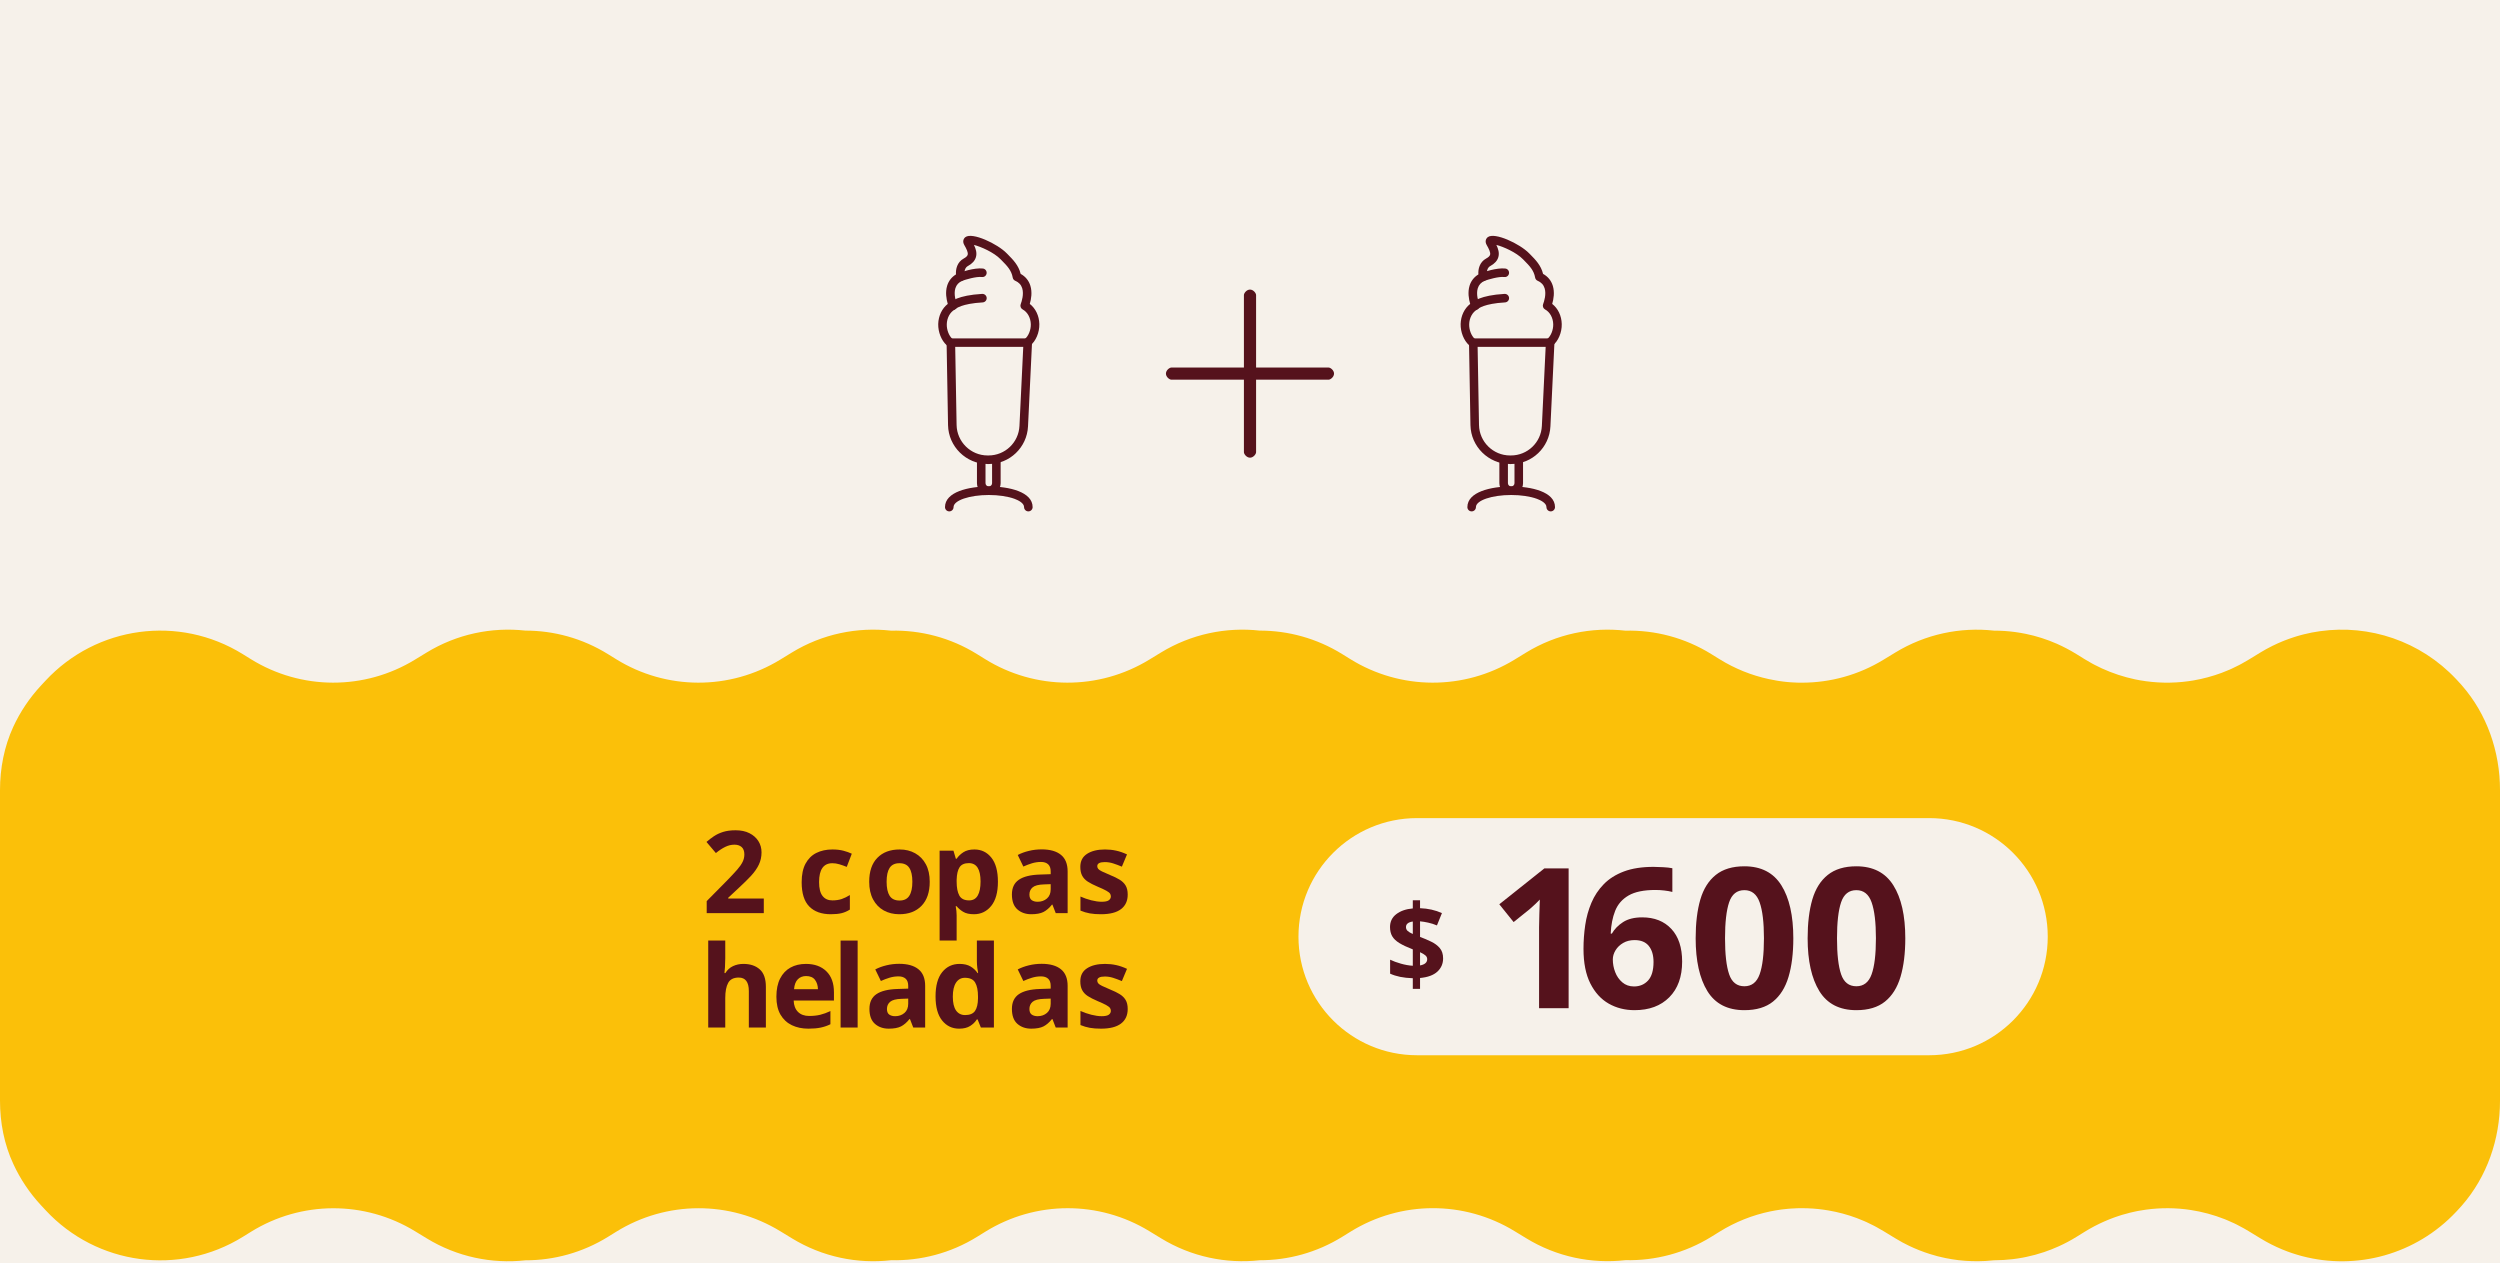
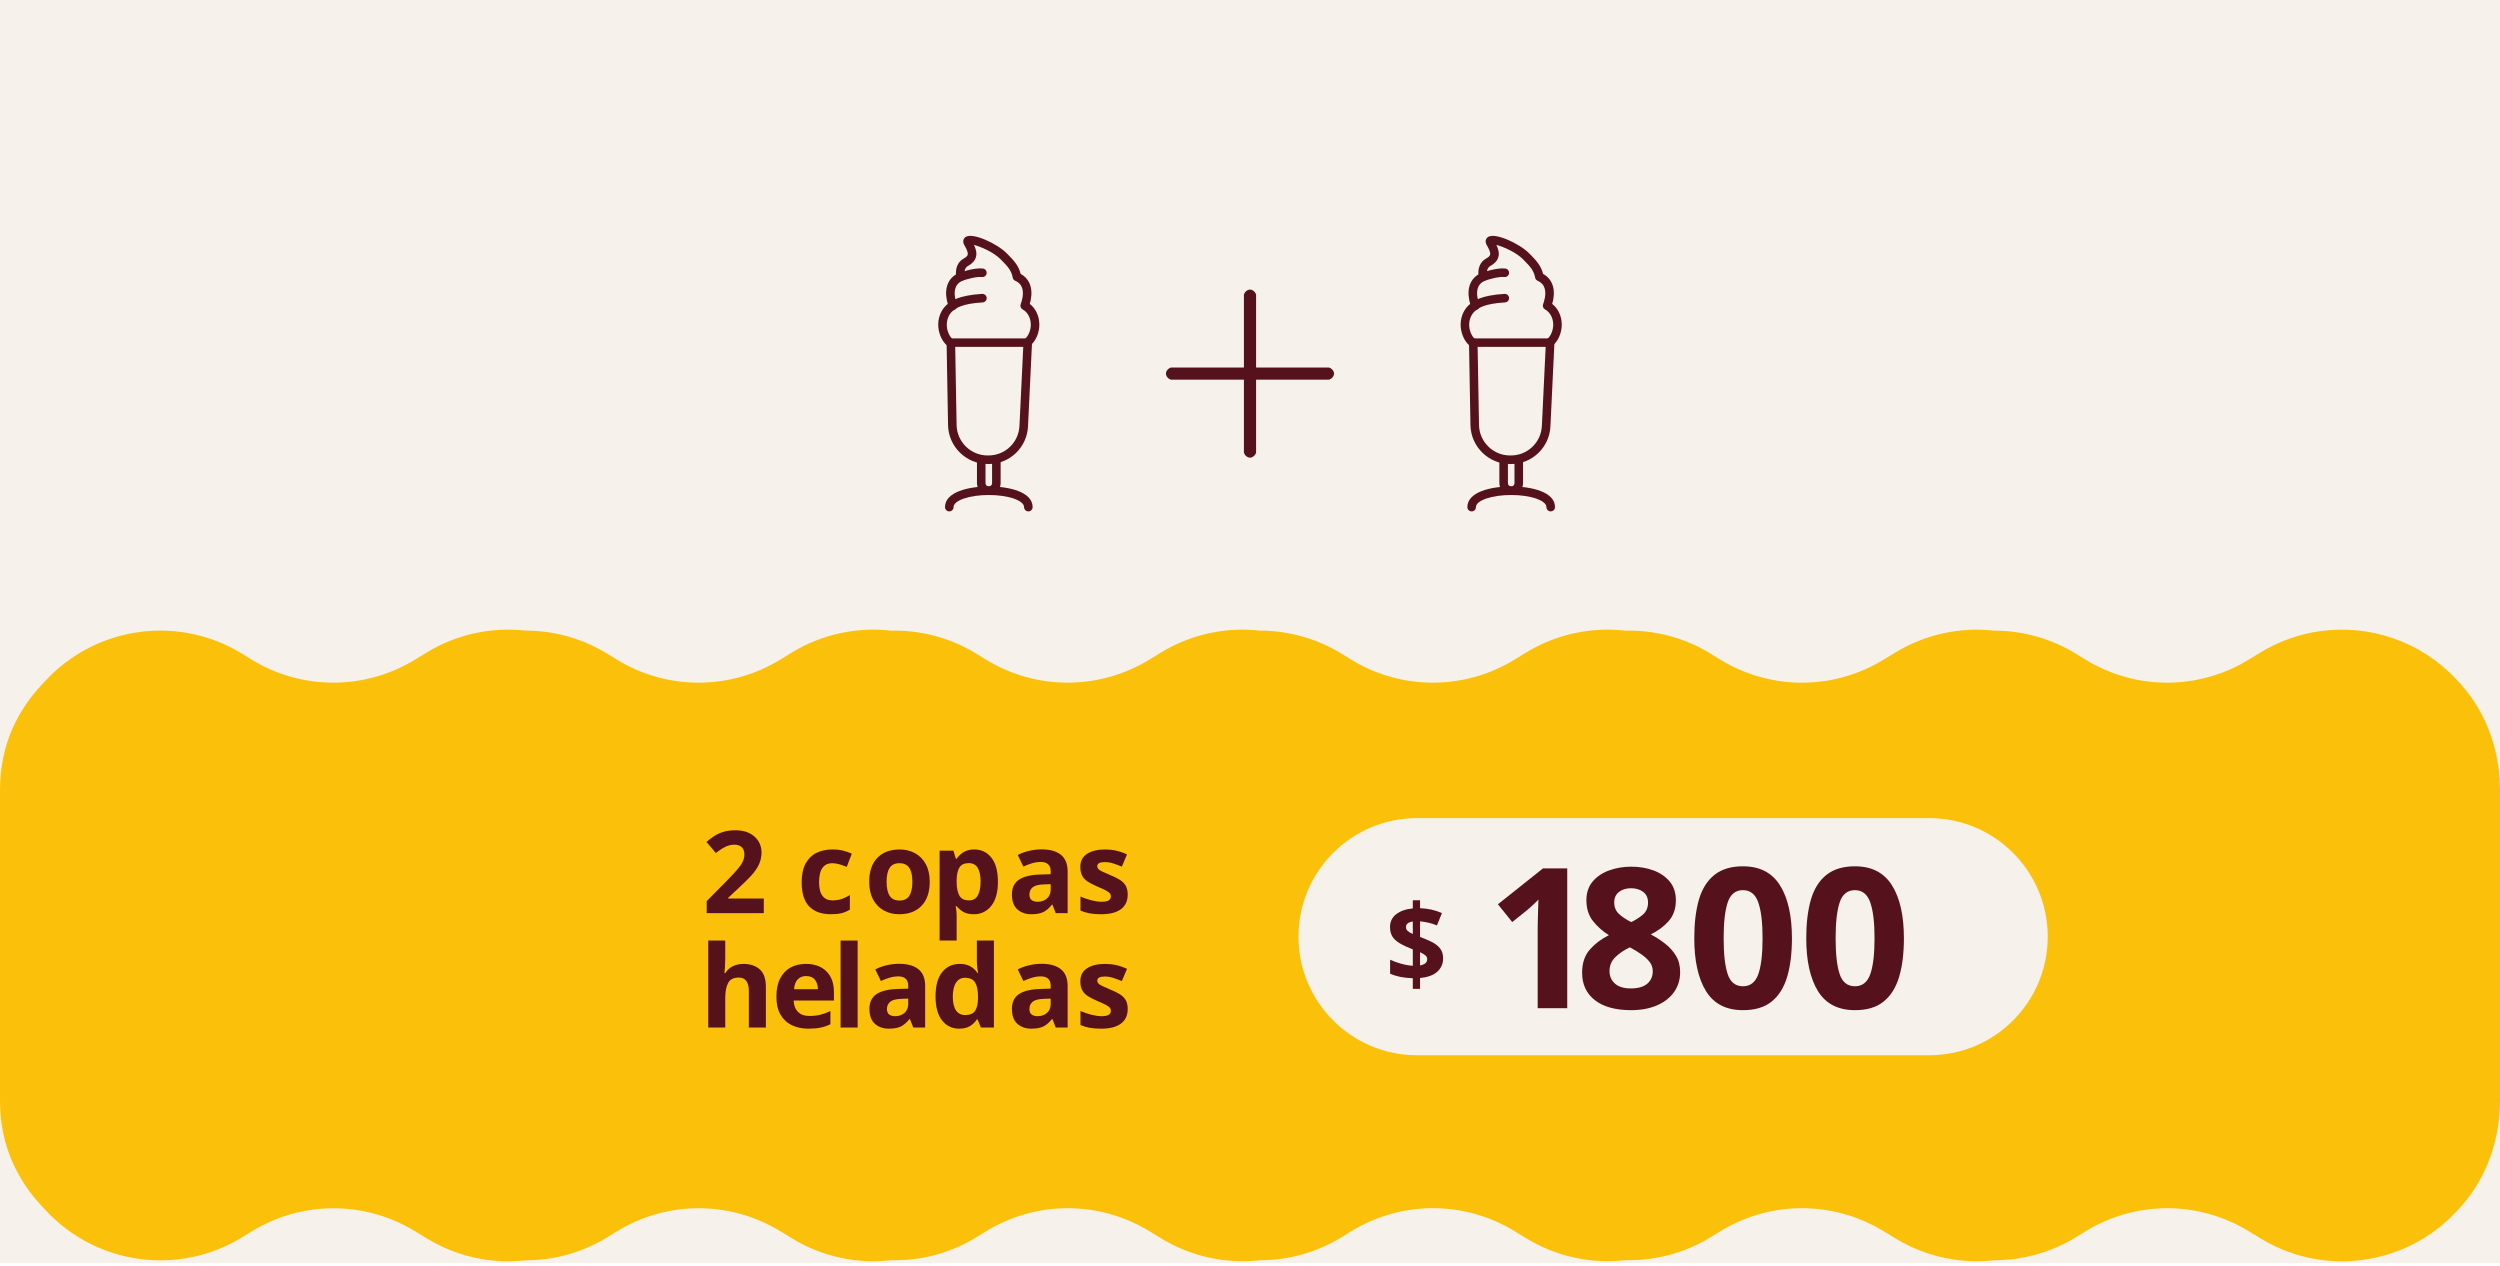
<svg xmlns="http://www.w3.org/2000/svg" id="Capa_1" data-name="Capa 1" viewBox="0 0 830 420">
  <defs>
    <style>
      .cls-1 {
        letter-spacing: -.03em;
      }

      .cls-2 {
        letter-spacing: -.05em;
      }

      .cls-3 {
        font-size: 64.99px;
      }

-       .cls-3, .cls-4 {
-         font-family: MADETOMMY-Bold, 'MADE TOMMY';
+       .cls-3, .cls-4, .cls-5 {
+         font-weight: 700;
      }

      .cls-3, .cls-4, .cls-5, .cls-6 {
        fill: #55121c;
      }

-       .cls-3, .cls-4, .cls-6 {
-         font-weight: 700;
+       .cls-3, .cls-5 {
+         font-family: MADETOMMY-Bold, 'MADE TOMMY';
      }

      .cls-7 {
-         letter-spacing: -.05em;
+         fill: #f6f1ea;
      }

      .cls-8 {
-         fill: #f6f1ea;
+         letter-spacing: -.02em;
      }

      .cls-9 {
-         letter-spacing: -.01em;
+         letter-spacing: -.02em;
      }

      .cls-10 {
        letter-spacing: 0em;
      }

      .cls-11 {
-         fill: #fbc009;
+         letter-spacing: -.01em;
      }

      .cls-12 {
        letter-spacing: -.03em;
      }

      .cls-13 {
-         letter-spacing: -.02em;
+         letter-spacing: -.05em;
      }

      .cls-14 {
-         letter-spacing: 0em;
+         fill: #fbc009;
+       }
+ 
+       .cls-4 {
+         font-family: PPWoodland-Bold, 'PP Woodland';
+         font-size: 37.99px;
      }

      .cls-15 {
        letter-spacing: 0em;
      }

-       .cls-4 {
-         font-size: 35.98px;
+       .cls-16 {
+         letter-spacing: 0em;
      }

-       .cls-6 {
-         font-family: PPWoodland-Bold, 'PP Woodland';
-         font-size: 37.99px;
-       }
- 
-       .cls-16 {
+       .cls-17 {
        letter-spacing: -.05em;
      }

-       .cls-17 {
-         letter-spacing: -.02em;
+       .cls-5 {
+         font-size: 35.98px;
      }
    </style>
  </defs>
-   <rect class="cls-8" x="205.34" y="-205.34" width="419.32" height="830" transform="translate(205.34 624.66) rotate(-90)" />
-   <path class="cls-11" d="M830,262.33v103.15c0,12.72-4.3,25.18-12.64,34.74-.43,.49-.87,.98-1.33,1.47l-.62,.66c-13.35,14.19-33.05,19.44-51.09,14.69-.16-.04-.33-.08-.49-.13-.37-.1-.74-.21-1.1-.32-.23-.07-.46-.14-.68-.21-.33-.1-.65-.2-.98-.31-.29-.1-.58-.2-.87-.3-.27-.1-.54-.19-.8-.29-.56-.21-1.12-.43-1.68-.66,0,0,0,0,0,0-2.49-1.03-4.93-2.27-7.29-3.71l-3.82-2.33c-.52-.32-1.04-.63-1.57-.92-.8-.45-1.59-.87-2.4-1.28-.27-.13-.54-.27-.81-.4-.82-.39-1.64-.75-2.47-1.1-.28-.11-.55-.22-.83-.34-3.61-1.42-7.34-2.42-11.12-3.01-4.97-.77-10.02-.8-14.99-.12-.88,.12-1.76,.27-2.64,.43-.29,.06-.58,.12-.88,.18-.58,.12-1.17,.25-1.75,.4-.87,.21-1.73,.45-2.6,.71-.36,.11-.71,.22-1.07,.34-.43,.14-.85,.28-1.27,.43-.15,.05-.3,.1-.45,.16-.49,.18-.98,.37-1.46,.56-.56,.22-1.12,.46-1.67,.7-2.22,.98-4.38,2.11-6.48,3.41l-2.71,1.68c-1.95,1.21-3.96,2.28-6.01,3.2-1.56,.7-3.15,1.33-4.75,1.87-1.99,.67-4.02,1.22-6.05,1.64-.37,.08-.74,.15-1.11,.22-.44,.08-.88,.15-1.32,.22-.15,.03-.29,.05-.43,.07-.51,.08-1.01,.14-1.53,.21-2.07,.24-4.15,.37-6.22,.37-.96,.11-1.93,.18-2.9,.24-2.97,.16-5.97,.07-8.94-.28,0,0,0,0,0,0-1.44-.18-2.89-.41-4.33-.7-.86-.18-1.73-.38-2.59-.6-.86-.22-1.71-.47-2.55-.74-2.36-.74-4.68-1.66-6.95-2.75-.73-.35-1.44-.72-2.16-1.1h0c-.8-.44-1.6-.9-2.39-1.38l-3.82-2.33c-.78-.48-1.57-.93-2.37-1.36-.27-.14-.53-.28-.8-.43-.8-.42-1.62-.81-2.43-1.19-.28-.12-.55-.25-.83-.37-.82-.36-1.66-.69-2.49-1.01-3.07-1.15-6.22-1.99-9.42-2.54-.58-.1-1.16-.19-1.74-.27-2.33-.32-4.68-.48-7.03-.48-.29,0-.59,0-.88,0-.26,0-.52,0-.77,.02-.71,.02-1.43,.06-2.14,.11-.21,.02-.43,.03-.64,.05-.59,.05-1.18,.11-1.77,.18-.32,.03-.63,.08-.95,.12-.55,.08-1.1,.16-1.66,.26-.6,.1-1.2,.22-1.8,.34-5.84,1.22-11.51,3.46-16.76,6.71l-2.71,1.68c-8.83,5.47-18.75,8-28.55,7.78-11.19,1.28-22.8-1.06-32.98-7.29l-3.82-2.33c-16.75-10.24-37.78-10.18-54.48,.17l-2.71,1.68c-8.49,5.26-17.99,7.81-27.42,7.8-11.13,1.23-22.68-1.11-32.82-7.31l-3.82-2.33c-16.75-10.24-37.78-10.18-54.48,.17l-2.71,1.68c-8.83,5.47-18.75,8-28.55,7.78-11.19,1.28-22.8-1.06-32.98-7.29l-3.82-2.33c-16.75-10.24-37.78-10.18-54.48,.17l-2.71,1.68c-8.49,5.26-17.99,7.81-27.42,7.8-11.14,1.23-22.69-1.11-32.82-7.31l-3.82-2.33c-16.75-10.24-37.78-10.18-54.48,.17l-2.71,1.68c-21.13,13.1-48.52,9.41-65.47-8.83l-1.48-1.59c-3.88-4.17-6.95-8.8-9.22-13.72C1.37,379.91,0,372.67,0,365.42v-103.05c0-7.26,1.38-14.49,4.41-21.07,2.27-4.91,5.34-9.55,9.22-13.72l1.48-1.59c16.96-18.23,44.34-21.92,65.47-8.83l2.71,1.68c16.69,10.34,37.72,10.41,54.48,.16l3.82-2.33c10.13-6.19,21.68-8.54,32.82-7.31,9.43-.01,18.92,2.54,27.42,7.8l2.71,1.68c16.69,10.34,37.72,10.41,54.48,.17l3.82-2.34c10.18-6.23,21.8-8.56,32.98-7.29,9.8-.23,19.72,2.3,28.55,7.78l2.71,1.68c16.69,10.34,37.72,10.41,54.48,.16l3.82-2.33c10.14-6.19,21.68-8.54,32.82-7.31,9.43-.01,18.93,2.54,27.42,7.8l2.71,1.68c16.69,10.34,37.72,10.41,54.48,.17l3.82-2.34c10.18-6.23,21.8-8.56,32.98-7.29,9.8-.23,19.72,2.3,28.55,7.78l2.71,1.68c5.13,3.18,10.67,5.39,16.37,6.62,.91,.2,1.82,.37,2.73,.52,.25,.04,.49,.08,.74,.12,.44,.06,.88,.12,1.32,.18,.46,.06,.92,.1,1.38,.15,.23,.03,.46,.04,.69,.06,.23,.02,.46,.04,.69,.05,.61,.04,1.23,.07,1.84,.09,.24,0,.49,.01,.73,.02,.29,0,.58,0,.87,0,9.39,0,18.79-2.54,27.12-7.64l3.82-2.33c10.14-6.19,21.68-8.54,32.82-7.31,2.37,0,4.75,.15,7.12,.48,.58,.08,1.17,.17,1.75,.27,.58,.1,1.17,.21,1.75,.33,3.49,.72,6.93,1.81,10.27,3.28,.55,.24,1.11,.5,1.66,.77,.55,.27,1.1,.54,1.64,.83,1.09,.57,2.16,1.19,3.22,1.84l2.71,1.68c.79,.49,1.58,.95,2.39,1.39,.27,.15,.54,.29,.8,.43,.81,.43,1.63,.83,2.46,1.21,3.59,1.65,7.31,2.87,11.1,3.67,.54,.11,1.08,.21,1.62,.31,5.3,.93,10.7,1.04,16.02,.31,.58-.08,1.17-.17,1.75-.27,3.19-.55,6.35-1.4,9.41-2.54,.83-.31,1.67-.65,2.49-1.01,.28-.12,.55-.25,.83-.37,.82-.37,1.63-.77,2.43-1.19,.27-.14,.54-.28,.8-.43,.8-.43,1.59-.89,2.37-1.36l3.82-2.34c1.31-.8,2.65-1.54,4.01-2.21,.54-.27,1.09-.53,1.64-.78,.55-.25,1.1-.49,1.65-.71,.28-.12,.55-.23,.84-.34,.55-.21,1.11-.43,1.67-.62h0c.53-.19,1.05-.36,1.58-.53,.25-.08,.49-.15,.74-.23,.28-.08,.55-.16,.83-.24,.3-.09,.6-.17,.91-.25,.2-.05,.4-.1,.6-.15,1.78-.45,3.57-.8,5.38-1.05,.01,0,.02,0,.04,0,16.31-2.29,33.23,3.26,45.12,15.89l.62,.66c.46,.48,.9,.97,1.33,1.47,8.34,9.55,12.64,22.02,12.64,34.74Z" />
-   <rect class="cls-8" x="431.09" y="271.61" width="248.76" height="78.73" rx="39.37" ry="39.37" />
+   <rect class="cls-7" x="205.34" y="-205.34" width="419.32" height="830" transform="translate(205.34 624.66) rotate(-90)" />
+   <path class="cls-14" d="M830,262.33v103.15c0,12.72-4.3,25.18-12.64,34.74-.43,.49-.87,.98-1.33,1.47l-.62,.66c-13.35,14.19-33.05,19.44-51.09,14.69-.16-.04-.33-.08-.49-.13-.37-.1-.74-.21-1.1-.32-.23-.07-.46-.14-.68-.21-.33-.1-.65-.2-.98-.31-.29-.1-.58-.2-.87-.3-.27-.1-.54-.19-.8-.29-.56-.21-1.12-.43-1.68-.66,0,0,0,0,0,0-2.49-1.03-4.93-2.27-7.29-3.71l-3.82-2.33c-.52-.32-1.04-.63-1.57-.92-.8-.45-1.59-.87-2.4-1.28-.27-.13-.54-.27-.81-.4-.82-.39-1.64-.75-2.47-1.1-.28-.11-.55-.22-.83-.34-3.61-1.42-7.34-2.42-11.12-3.01-4.97-.77-10.02-.8-14.99-.12-.88,.12-1.76,.27-2.64,.43-.29,.06-.58,.12-.88,.18-.58,.12-1.17,.25-1.75,.4-.87,.21-1.73,.45-2.6,.71-.36,.11-.71,.22-1.07,.34-.43,.14-.85,.28-1.27,.43-.15,.05-.3,.1-.45,.16-.49,.18-.98,.37-1.46,.56-.56,.22-1.12,.46-1.67,.7-2.22,.98-4.38,2.11-6.48,3.41l-2.71,1.68c-1.95,1.21-3.96,2.28-6.01,3.2-1.56,.7-3.15,1.33-4.75,1.87-1.99,.67-4.02,1.22-6.05,1.64-.37,.08-.74,.15-1.11,.22-.44,.08-.88,.15-1.32,.22-.15,.03-.29,.05-.43,.07-.51,.08-1.01,.14-1.53,.21-2.07,.24-4.15,.37-6.22,.37-.96,.11-1.93,.18-2.9,.24-2.97,.16-5.97,.07-8.94-.28,0,0,0,0,0,0-1.44-.18-2.89-.41-4.33-.7-.86-.18-1.73-.38-2.59-.6-.86-.22-1.71-.47-2.55-.74-2.36-.74-4.68-1.66-6.95-2.75-.73-.35-1.44-.72-2.16-1.1h0c-.8-.44-1.6-.9-2.39-1.38l-3.82-2.33c-.78-.48-1.57-.93-2.37-1.36-.27-.14-.53-.28-.8-.43-.8-.42-1.62-.81-2.43-1.19-.28-.12-.55-.25-.83-.37-.82-.36-1.66-.69-2.49-1.01-3.07-1.15-6.22-1.99-9.42-2.54-.58-.1-1.16-.19-1.74-.27-2.33-.32-4.68-.48-7.03-.48-.29,0-.59,0-.88,0-.26,0-.52,0-.77,.02-.71,.02-1.43,.06-2.14,.11-.21,.02-.43,.03-.64,.05-.59,.05-1.18,.11-1.77,.18-.32,.03-.63,.08-.95,.12-.55,.08-1.1,.16-1.66,.26-.6,.1-1.2,.22-1.8,.34-5.84,1.22-11.51,3.46-16.76,6.71l-2.71,1.68c-8.83,5.47-18.75,8-28.55,7.78-11.19,1.28-22.8-1.06-32.98-7.29l-3.82-2.33c-16.75-10.24-37.78-10.18-54.48,.17l-2.71,1.68c-8.49,5.26-17.99,7.81-27.42,7.8-11.13,1.23-22.68-1.11-32.82-7.31l-3.82-2.33c-16.75-10.24-37.78-10.18-54.48,.17l-2.71,1.68c-8.83,5.47-18.75,8-28.55,7.78-11.19,1.28-22.8-1.06-32.98-7.29l-3.82-2.33c-16.75-10.24-37.78-10.18-54.48,.17l-2.71,1.68c-8.49,5.26-17.99,7.81-27.42,7.8-11.14,1.23-22.69-1.11-32.82-7.31l-3.82-2.33c-16.75-10.24-37.78-10.18-54.48,.17l-2.71,1.68c-21.13,13.1-48.52,9.41-65.47-8.83l-1.48-1.59c-3.88-4.17-6.95-8.8-9.22-13.72C1.37,379.91,0,372.67,0,365.42v-103.05c0-7.26,1.38-14.49,4.41-21.07,2.27-4.91,5.34-9.55,9.22-13.72l1.48-1.59c16.96-18.23,44.34-21.92,65.47-8.83l2.71,1.68c16.69,10.34,37.72,10.41,54.48,.16l3.82-2.33c10.13-6.19,21.68-8.54,32.82-7.31,9.43-.01,18.92,2.54,27.42,7.8l2.71,1.68c16.69,10.34,37.72,10.41,54.48,.17l3.82-2.34c10.18-6.23,21.8-8.56,32.98-7.29,9.8-.23,19.72,2.3,28.55,7.78l2.71,1.68c16.69,10.34,37.72,10.41,54.48,.16l3.82-2.33c10.14-6.19,21.68-8.54,32.82-7.31,9.43-.01,18.93,2.54,27.42,7.8l2.71,1.68c16.69,10.34,37.72,10.41,54.48,.17l3.82-2.34c10.18-6.23,21.8-8.56,32.98-7.29,9.8-.23,19.72,2.3,28.55,7.78l2.71,1.68c5.13,3.18,10.67,5.39,16.37,6.62,.91,.2,1.82,.37,2.73,.52,.25,.04,.49,.08,.74,.12,.44,.06,.88,.12,1.32,.18,.46,.06,.92,.1,1.38,.15,.23,.03,.46,.04,.69,.06,.23,.02,.46,.04,.69,.05,.61,.04,1.23,.07,1.84,.09,.24,0,.49,.01,.73,.02,.29,0,.58,0,.87,0,9.39,0,18.79-2.54,27.12-7.64l3.82-2.33c10.14-6.19,21.68-8.54,32.82-7.31,2.37,0,4.75,.15,7.12,.48,.58,.08,1.17,.17,1.75,.27,.58,.1,1.17,.21,1.75,.33,3.49,.72,6.93,1.81,10.27,3.28,.55,.24,1.11,.5,1.66,.77,.55,.27,1.1,.54,1.64,.83,1.09,.57,2.16,1.19,3.22,1.84l2.71,1.68c.79,.49,1.58,.95,2.39,1.39,.27,.15,.54,.29,.8,.43,.81,.43,1.63,.83,2.46,1.21,3.59,1.65,7.31,2.87,11.1,3.67,.54,.11,1.08,.21,1.62,.31,5.3,.93,10.7,1.04,16.02,.31,.58-.08,1.17-.17,1.75-.27,3.19-.55,6.35-1.4,9.41-2.54,.83-.31,1.67-.65,2.49-1.01,.28-.12,.55-.25,.83-.37,.82-.37,1.63-.77,2.43-1.19,.27-.14,.54-.28,.8-.43,.8-.43,1.59-.89,2.37-1.36l3.82-2.34c1.31-.8,2.65-1.54,4.01-2.21,.54-.27,1.09-.53,1.64-.78,.55-.25,1.1-.49,1.65-.71,.28-.12,.55-.23,.84-.34,.55-.21,1.11-.43,1.67-.62h0c.53-.19,1.05-.36,1.58-.53,.25-.08,.49-.15,.74-.23,.28-.08,.55-.16,.83-.24,.3-.09,.6-.17,.91-.25,.2-.05,.4-.1,.6-.15,1.78-.45,3.57-.8,5.38-1.05,.01,0,.02,0,.04,0,16.31-2.29,33.23,3.26,45.12,15.89l.62,.66c.46,.48,.9,.97,1.33,1.47,8.34,9.55,12.64,22.02,12.64,34.74Z" />
+   <rect class="cls-7" x="431.09" y="271.61" width="248.76" height="78.73" rx="39.37" ry="39.37" />
  <g>
-     <text class="cls-4" transform="translate(459.94 326.21)">
+     <text class="cls-5" transform="translate(459.94 326.21)">
      <tspan x="0" y="0">$</tspan>
    </text>
-     <text class="cls-3" transform="translate(493.94 334.72)">
-       <tspan class="cls-9" x="0" y="0">1</tspan>
-       <tspan x="29.5" y="0">600</tspan>
+     <text class="cls-3" transform="translate(493.48 334.72)">
+       <tspan class="cls-11" x="0" y="0">1</tspan>
+       <tspan x="29.5" y="0">800</tspan>
    </text>
  </g>
  <g>
-     <path class="cls-5" d="M415,151.95c-1.11,0-2.02-1.18-2.02-1.83v-52.15c0-.65,.9-1.83,2.02-1.83s2.02,1.18,2.02,1.83v52.15c0,.65-.9,1.83-2.02,1.83Z" />
-     <path class="cls-5" d="M442.9,124.04c0,1.11-1.18,2.02-1.83,2.02h-52.15c-.65,0-1.83-.9-1.83-2.02s1.18-2.02,1.83-2.02h52.15c.65,0,1.83,.9,1.83,2.02Z" />
+     <path class="cls-6" d="M415,151.95c-1.11,0-2.02-1.18-2.02-1.83v-52.15c0-.65,.9-1.83,2.02-1.83s2.02,1.18,2.02,1.83v52.15c0,.65-.9,1.83-2.02,1.83Z" />
+     <path class="cls-6" d="M442.9,124.04c0,1.11-1.18,2.02-1.83,2.02h-52.15c-.65,0-1.83-.9-1.83-2.02s1.18-2.02,1.83-2.02h52.15c.65,0,1.83,.9,1.83,2.02Z" />
  </g>
-   <text class="cls-6" transform="translate(233.11 303.15)">
+   <text class="cls-4" transform="translate(233.11 303.15)">
    <tspan x="0" y="0">2 </tspan>
-     <tspan class="cls-13" x="31.34" y="0">c</tspan>
-     <tspan class="cls-7" x="53.76" y="0">o</tspan>
+     <tspan class="cls-9" x="31.34" y="0">c</tspan>
+     <tspan class="cls-17" x="53.76" y="0">o</tspan>
    <tspan class="cls-1" x="75.87" y="0">p</tspan>
    <tspan class="cls-15" x="101.25" y="0">a</tspan>
    <tspan x="123.85" y="0">s</tspan>
-     <tspan class="cls-2" x="-.95" y="37.99">h</tspan>
-     <tspan class="cls-16" x="22.95" y="37.99">e</tspan>
-     <tspan class="cls-13" x="43" y="37.99">l</tspan>
+     <tspan class="cls-13" x="-.95" y="37.99">h</tspan>
+     <tspan class="cls-2" x="22.95" y="37.99">e</tspan>
+     <tspan class="cls-9" x="43" y="37.99">l</tspan>
    <tspan class="cls-12" x="53.95" y="37.99">a</tspan>
-     <tspan class="cls-17" x="75.79" y="37.99">d</tspan>
+     <tspan class="cls-8" x="75.79" y="37.99">d</tspan>
    <tspan class="cls-10" x="101.25" y="37.99">a</tspan>
-     <tspan class="cls-14" x="123.85" y="37.99">s</tspan>
+     <tspan class="cls-16" x="123.85" y="37.99">s</tspan>
  </text>
  <g>
-     <path class="cls-5" d="M328.28,164.34c-2.16,0-3.93-1.76-3.93-3.93v-7.79c0-.78,.63-1.42,1.42-1.42s1.42,.63,1.42,1.42v7.79c0,.6,.49,1.09,1.09,1.09s1.09-.49,1.09-1.09v-7.79c0-.78,.63-1.42,1.42-1.42s1.42,.63,1.42,1.42v7.79c0,2.17-1.76,3.93-3.93,3.93Z" />
+     <path class="cls-6" d="M328.28,164.34c-2.16,0-3.93-1.76-3.93-3.93v-7.79c0-.78,.63-1.42,1.42-1.42s1.42,.63,1.42,1.42v7.79c0,.6,.49,1.09,1.09,1.09s1.09-.49,1.09-1.09v-7.79c0-.78,.63-1.42,1.42-1.42s1.42,.63,1.42,1.42v7.79c0,2.17-1.76,3.93-3.93,3.93Z" />
    <g>
-       <path class="cls-5" d="M341.13,115.08c-.42,0-.83-.18-1.11-.54-.49-.61-.38-1.51,.23-1.99,1.19-.95,2.03-3.01,1.98-4.91-.05-2.13-1.11-4.05-2.7-4.9-.63-.34-.91-1.09-.66-1.75,.35-.93,1.11-3.31,.51-5.27-.36-1.17-1.12-1.98-2.32-2.5-.44-.19-.76-.59-.84-1.07-.41-2.4-1.89-3.91-3.61-5.65l-.41-.42c-2.24-2.3-6.53-4.18-8.85-4.77,.64,1.32,1.05,2.68,.66,4.05-.34,1.19-1.23,2.18-2.66,2.96-1.62,.87-1.04,3.22-1.03,3.24,.17,.68-.17,1.38-.82,1.66-1.2,.51-1.96,1.33-2.32,2.5-.6,1.97,.16,4.34,.51,5.27,.25,.67-.03,1.42-.66,1.75-1.59,.85-2.65,2.78-2.7,4.9-.05,1.85,.71,3.84,1.84,4.84,.59,.52,.64,1.42,.12,2-.52,.59-1.42,.64-2,.12-1.74-1.54-2.86-4.36-2.8-7.03,.07-2.72,1.26-5.17,3.17-6.67-.47-1.6-.86-3.87-.21-6.02,.49-1.61,1.5-2.9,2.93-3.77-.11-1.7,.35-4.08,2.61-5.3,.73-.39,1.16-.81,1.28-1.23,.21-.76-.41-1.99-1.12-3.22-.7-1.21-.24-2.17,.36-2.63,2.28-1.73,10.63,2.21,13.7,5.35l.41,.41c1.74,1.77,3.54,3.59,4.24,6.44,1.59,.87,2.7,2.22,3.23,3.95,.66,2.15,.27,4.43-.2,6.02,1.92,1.49,3.11,3.95,3.17,6.67,.07,2.81-1.16,5.7-3.06,7.2-.26,.21-.57,.31-.88,.31Z" />
-       <path class="cls-5" d="M316.38,102.87c-.36,0-.71-.13-.98-.39-.54-.53-.59-1.37-.09-1.94,.37-.41,2.63-2.5,10.77-2.97,.79-.03,1.45,.55,1.5,1.33,.05,.78-.55,1.45-1.33,1.5-7,.4-8.84,2.06-8.86,2.08-.28,.26-.64,.39-1,.39Z" />
-       <path class="cls-5" d="M318.94,93.32c-.58,0-1.13-.36-1.34-.94-.26-.74,.12-1.55,.86-1.81,.5-.18,4.99-1.75,7.86-1.42,.78,.09,1.33,.8,1.24,1.58s-.78,1.34-1.58,1.24c-1.87-.22-5.38,.84-6.57,1.27-.16,.06-.32,.08-.48,.08Z" />
-       <path class="cls-5" d="M327.86,154.05c-7.1,0-12.98-5.79-13.11-12.9l-.48-27.37c0-.38,.14-.75,.41-1.02,.27-.27,.63-.42,1.01-.42h25.52c.39,0,.76,.16,1.03,.44,.27,.28,.41,.66,.39,1.05l-1.33,27.73c-.34,7-6.09,12.5-13.09,12.5h-.34Zm-10.73-38.88l.46,25.93c.1,5.58,4.7,10.11,10.27,10.11h.34c5.49,0,10-4.31,10.26-9.8l1.26-26.24h-22.59Z" />
+       <path class="cls-6" d="M341.13,115.08c-.42,0-.83-.18-1.11-.54-.49-.61-.38-1.51,.23-1.99,1.19-.95,2.03-3.01,1.98-4.91-.05-2.13-1.11-4.05-2.7-4.9-.63-.34-.91-1.09-.66-1.75,.35-.93,1.11-3.31,.51-5.27-.36-1.17-1.12-1.98-2.32-2.5-.44-.19-.76-.59-.84-1.07-.41-2.4-1.89-3.91-3.61-5.65l-.41-.42c-2.24-2.3-6.53-4.18-8.85-4.77,.64,1.32,1.05,2.68,.66,4.05-.34,1.19-1.23,2.18-2.66,2.96-1.62,.87-1.04,3.22-1.03,3.24,.17,.68-.17,1.38-.82,1.66-1.2,.51-1.96,1.33-2.32,2.5-.6,1.97,.16,4.34,.51,5.27,.25,.67-.03,1.42-.66,1.75-1.59,.85-2.65,2.78-2.7,4.9-.05,1.85,.71,3.84,1.84,4.84,.59,.52,.64,1.42,.12,2-.52,.59-1.42,.64-2,.12-1.74-1.54-2.86-4.36-2.8-7.03,.07-2.72,1.26-5.17,3.17-6.67-.47-1.6-.86-3.87-.21-6.02,.49-1.61,1.5-2.9,2.93-3.77-.11-1.7,.35-4.08,2.61-5.3,.73-.39,1.16-.81,1.28-1.23,.21-.76-.41-1.99-1.12-3.22-.7-1.21-.24-2.17,.36-2.63,2.28-1.73,10.63,2.21,13.7,5.35l.41,.41c1.74,1.77,3.54,3.59,4.24,6.44,1.59,.87,2.7,2.22,3.23,3.95,.66,2.15,.27,4.43-.2,6.02,1.92,1.49,3.11,3.95,3.17,6.67,.07,2.81-1.16,5.7-3.06,7.2-.26,.21-.57,.31-.88,.31Z" />
+       <path class="cls-6" d="M316.38,102.87c-.36,0-.71-.13-.98-.39-.54-.53-.59-1.37-.09-1.94,.37-.41,2.63-2.5,10.77-2.97,.79-.03,1.45,.55,1.5,1.33,.05,.78-.55,1.45-1.33,1.5-7,.4-8.84,2.06-8.86,2.08-.28,.26-.64,.39-1,.39Z" />
+       <path class="cls-6" d="M318.94,93.32c-.58,0-1.13-.36-1.34-.94-.26-.74,.12-1.55,.86-1.81,.5-.18,4.99-1.75,7.86-1.42,.78,.09,1.33,.8,1.24,1.58s-.78,1.34-1.58,1.24c-1.87-.22-5.38,.84-6.57,1.27-.16,.06-.32,.08-.48,.08Z" />
+       <path class="cls-6" d="M327.86,154.05c-7.1,0-12.98-5.79-13.11-12.9l-.48-27.37c0-.38,.14-.75,.41-1.02,.27-.27,.63-.42,1.01-.42h25.52c.39,0,.76,.16,1.03,.44,.27,.28,.41,.66,.39,1.05l-1.33,27.73c-.34,7-6.09,12.5-13.09,12.5h-.34Zm-10.73-38.88l.46,25.93c.1,5.58,4.7,10.11,10.27,10.11h.34c5.49,0,10-4.31,10.26-9.8l1.26-26.24h-22.59Z" />
    </g>
-     <path class="cls-5" d="M341.41,169.78c-.78,0-1.42-.63-1.42-1.42,0-1.37-1.99-2.31-3.17-2.75-2.2-.81-5.3-1.27-8.53-1.27-6.45,0-11.71,1.8-11.71,4.02,0,.78-.63,1.42-1.42,1.42s-1.42-.63-1.42-1.42c0-5.06,7.84-6.86,14.55-6.86s14.54,1.79,14.54,6.86c0,.78-.63,1.42-1.42,1.42Z" />
+     <path class="cls-6" d="M341.41,169.78c-.78,0-1.42-.63-1.42-1.42,0-1.37-1.99-2.31-3.17-2.75-2.2-.81-5.3-1.27-8.53-1.27-6.45,0-11.71,1.8-11.71,4.02,0,.78-.63,1.42-1.42,1.42s-1.42-.63-1.42-1.42c0-5.06,7.84-6.86,14.55-6.86s14.54,1.79,14.54,6.86c0,.78-.63,1.42-1.42,1.42Z" />
  </g>
  <g>
-     <path class="cls-5" d="M501.72,164.34c-2.16,0-3.93-1.76-3.93-3.93v-7.79c0-.78,.63-1.42,1.42-1.42s1.42,.63,1.42,1.42v7.79c0,.6,.49,1.09,1.09,1.09s1.09-.49,1.09-1.09v-7.79c0-.78,.63-1.42,1.42-1.42s1.42,.63,1.42,1.42v7.79c0,2.17-1.76,3.93-3.93,3.93Z" />
+     <path class="cls-6" d="M501.72,164.34c-2.16,0-3.93-1.76-3.93-3.93v-7.79c0-.78,.63-1.42,1.42-1.42s1.42,.63,1.42,1.42v7.79c0,.6,.49,1.09,1.09,1.09s1.09-.49,1.09-1.09v-7.79c0-.78,.63-1.42,1.42-1.42s1.42,.63,1.42,1.42v7.79c0,2.17-1.76,3.93-3.93,3.93Z" />
    <g>
-       <path class="cls-5" d="M514.57,115.08c-.42,0-.83-.18-1.11-.54-.49-.61-.38-1.51,.23-1.99,1.19-.95,2.03-3.01,1.98-4.91-.05-2.13-1.11-4.05-2.7-4.9-.63-.34-.91-1.09-.66-1.75,.35-.93,1.11-3.31,.51-5.27-.36-1.17-1.12-1.98-2.32-2.5-.44-.19-.76-.59-.84-1.07-.41-2.4-1.89-3.91-3.61-5.65l-.41-.42c-2.24-2.3-6.53-4.18-8.85-4.77,.64,1.32,1.05,2.68,.66,4.05-.34,1.19-1.23,2.18-2.66,2.96-1.62,.87-1.04,3.22-1.03,3.24,.17,.68-.17,1.38-.82,1.66-1.2,.51-1.96,1.33-2.32,2.5-.6,1.97,.16,4.34,.51,5.27,.25,.67-.03,1.42-.66,1.75-1.59,.85-2.65,2.78-2.7,4.9-.05,1.85,.71,3.84,1.84,4.84,.59,.52,.64,1.42,.12,2-.52,.59-1.42,.64-2,.12-1.74-1.54-2.86-4.36-2.8-7.03,.07-2.72,1.26-5.17,3.17-6.67-.47-1.6-.86-3.87-.21-6.02,.49-1.61,1.5-2.9,2.93-3.77-.11-1.7,.35-4.08,2.61-5.3,.73-.39,1.16-.81,1.28-1.23,.21-.76-.41-1.99-1.12-3.22-.7-1.21-.24-2.17,.36-2.63,2.28-1.73,10.63,2.21,13.7,5.35l.41,.41c1.74,1.77,3.54,3.59,4.24,6.44,1.59,.87,2.7,2.22,3.23,3.95,.66,2.15,.27,4.43-.2,6.02,1.92,1.49,3.11,3.95,3.17,6.67,.07,2.81-1.16,5.7-3.06,7.2-.26,.21-.57,.31-.88,.31Z" />
-       <path class="cls-5" d="M489.81,102.87c-.36,0-.71-.13-.98-.39-.54-.53-.59-1.37-.09-1.94,.37-.41,2.63-2.5,10.77-2.97,.79-.03,1.45,.55,1.5,1.33,.05,.78-.55,1.45-1.33,1.5-7,.4-8.84,2.06-8.86,2.08-.28,.26-.64,.39-1,.39Z" />
-       <path class="cls-5" d="M492.38,93.32c-.58,0-1.13-.36-1.34-.94-.26-.74,.12-1.55,.86-1.81,.5-.18,4.99-1.75,7.86-1.42,.78,.09,1.33,.8,1.24,1.58s-.78,1.34-1.58,1.24c-1.87-.22-5.38,.84-6.57,1.27-.16,.06-.32,.08-.48,.08Z" />
-       <path class="cls-5" d="M501.3,154.05c-7.1,0-12.98-5.79-13.11-12.9l-.48-27.37c0-.38,.14-.75,.41-1.02,.27-.27,.63-.42,1.01-.42h25.52c.39,0,.76,.16,1.03,.44,.27,.28,.41,.66,.39,1.05l-1.33,27.73c-.34,7-6.09,12.5-13.09,12.5h-.34Zm-10.73-38.88l.46,25.93c.1,5.58,4.7,10.11,10.27,10.11h.34c5.49,0,10-4.31,10.26-9.8l1.26-26.24h-22.59Z" />
+       <path class="cls-6" d="M514.57,115.08c-.42,0-.83-.18-1.11-.54-.49-.61-.38-1.51,.23-1.99,1.19-.95,2.03-3.01,1.98-4.91-.05-2.13-1.11-4.05-2.7-4.9-.63-.34-.91-1.09-.66-1.75,.35-.93,1.11-3.31,.51-5.27-.36-1.17-1.12-1.98-2.32-2.5-.44-.19-.76-.59-.84-1.07-.41-2.4-1.89-3.91-3.61-5.65l-.41-.42c-2.24-2.3-6.53-4.18-8.85-4.77,.64,1.32,1.05,2.68,.66,4.05-.34,1.19-1.23,2.18-2.66,2.96-1.62,.87-1.04,3.22-1.03,3.24,.17,.68-.17,1.38-.82,1.66-1.2,.51-1.96,1.33-2.32,2.5-.6,1.97,.16,4.34,.51,5.27,.25,.67-.03,1.42-.66,1.75-1.59,.85-2.65,2.78-2.7,4.9-.05,1.85,.71,3.84,1.84,4.84,.59,.52,.64,1.42,.12,2-.52,.59-1.42,.64-2,.12-1.74-1.54-2.86-4.36-2.8-7.03,.07-2.72,1.26-5.17,3.17-6.67-.47-1.6-.86-3.87-.21-6.02,.49-1.61,1.5-2.9,2.93-3.77-.11-1.7,.35-4.08,2.61-5.3,.73-.39,1.16-.81,1.28-1.23,.21-.76-.41-1.99-1.12-3.22-.7-1.21-.24-2.17,.36-2.63,2.28-1.73,10.63,2.21,13.7,5.35l.41,.41c1.74,1.77,3.54,3.59,4.24,6.44,1.59,.87,2.7,2.22,3.23,3.95,.66,2.15,.27,4.43-.2,6.02,1.92,1.49,3.11,3.95,3.17,6.67,.07,2.81-1.16,5.7-3.06,7.2-.26,.21-.57,.31-.88,.31Z" />
+       <path class="cls-6" d="M489.81,102.87c-.36,0-.71-.13-.98-.39-.54-.53-.59-1.37-.09-1.94,.37-.41,2.63-2.5,10.77-2.97,.79-.03,1.45,.55,1.5,1.33,.05,.78-.55,1.45-1.33,1.5-7,.4-8.84,2.06-8.86,2.08-.28,.26-.64,.39-1,.39Z" />
+       <path class="cls-6" d="M492.38,93.32c-.58,0-1.13-.36-1.34-.94-.26-.74,.12-1.55,.86-1.81,.5-.18,4.99-1.75,7.86-1.42,.78,.09,1.33,.8,1.24,1.58s-.78,1.34-1.58,1.24c-1.87-.22-5.38,.84-6.57,1.27-.16,.06-.32,.08-.48,.08Z" />
+       <path class="cls-6" d="M501.3,154.05c-7.1,0-12.98-5.79-13.11-12.9l-.48-27.37c0-.38,.14-.75,.41-1.02,.27-.27,.63-.42,1.01-.42h25.52c.39,0,.76,.16,1.03,.44,.27,.28,.41,.66,.39,1.05l-1.33,27.73c-.34,7-6.09,12.5-13.09,12.5h-.34Zm-10.73-38.88l.46,25.93c.1,5.58,4.7,10.11,10.27,10.11h.34c5.49,0,10-4.31,10.26-9.8l1.26-26.24h-22.59Z" />
    </g>
-     <path class="cls-5" d="M514.84,169.78c-.78,0-1.42-.63-1.42-1.42,0-1.37-1.99-2.31-3.17-2.75-2.2-.81-5.3-1.27-8.53-1.27-6.45,0-11.71,1.8-11.71,4.02,0,.78-.63,1.42-1.42,1.42s-1.42-.63-1.42-1.42c0-5.06,7.84-6.86,14.55-6.86s14.54,1.79,14.54,6.86c0,.78-.63,1.42-1.42,1.42Z" />
+     <path class="cls-6" d="M514.84,169.78c-.78,0-1.42-.63-1.42-1.42,0-1.37-1.99-2.31-3.17-2.75-2.2-.81-5.3-1.27-8.53-1.27-6.45,0-11.71,1.8-11.71,4.02,0,.78-.63,1.42-1.42,1.42s-1.42-.63-1.42-1.42c0-5.06,7.84-6.86,14.55-6.86s14.54,1.79,14.54,6.86c0,.78-.63,1.42-1.42,1.42Z" />
  </g>
</svg>
